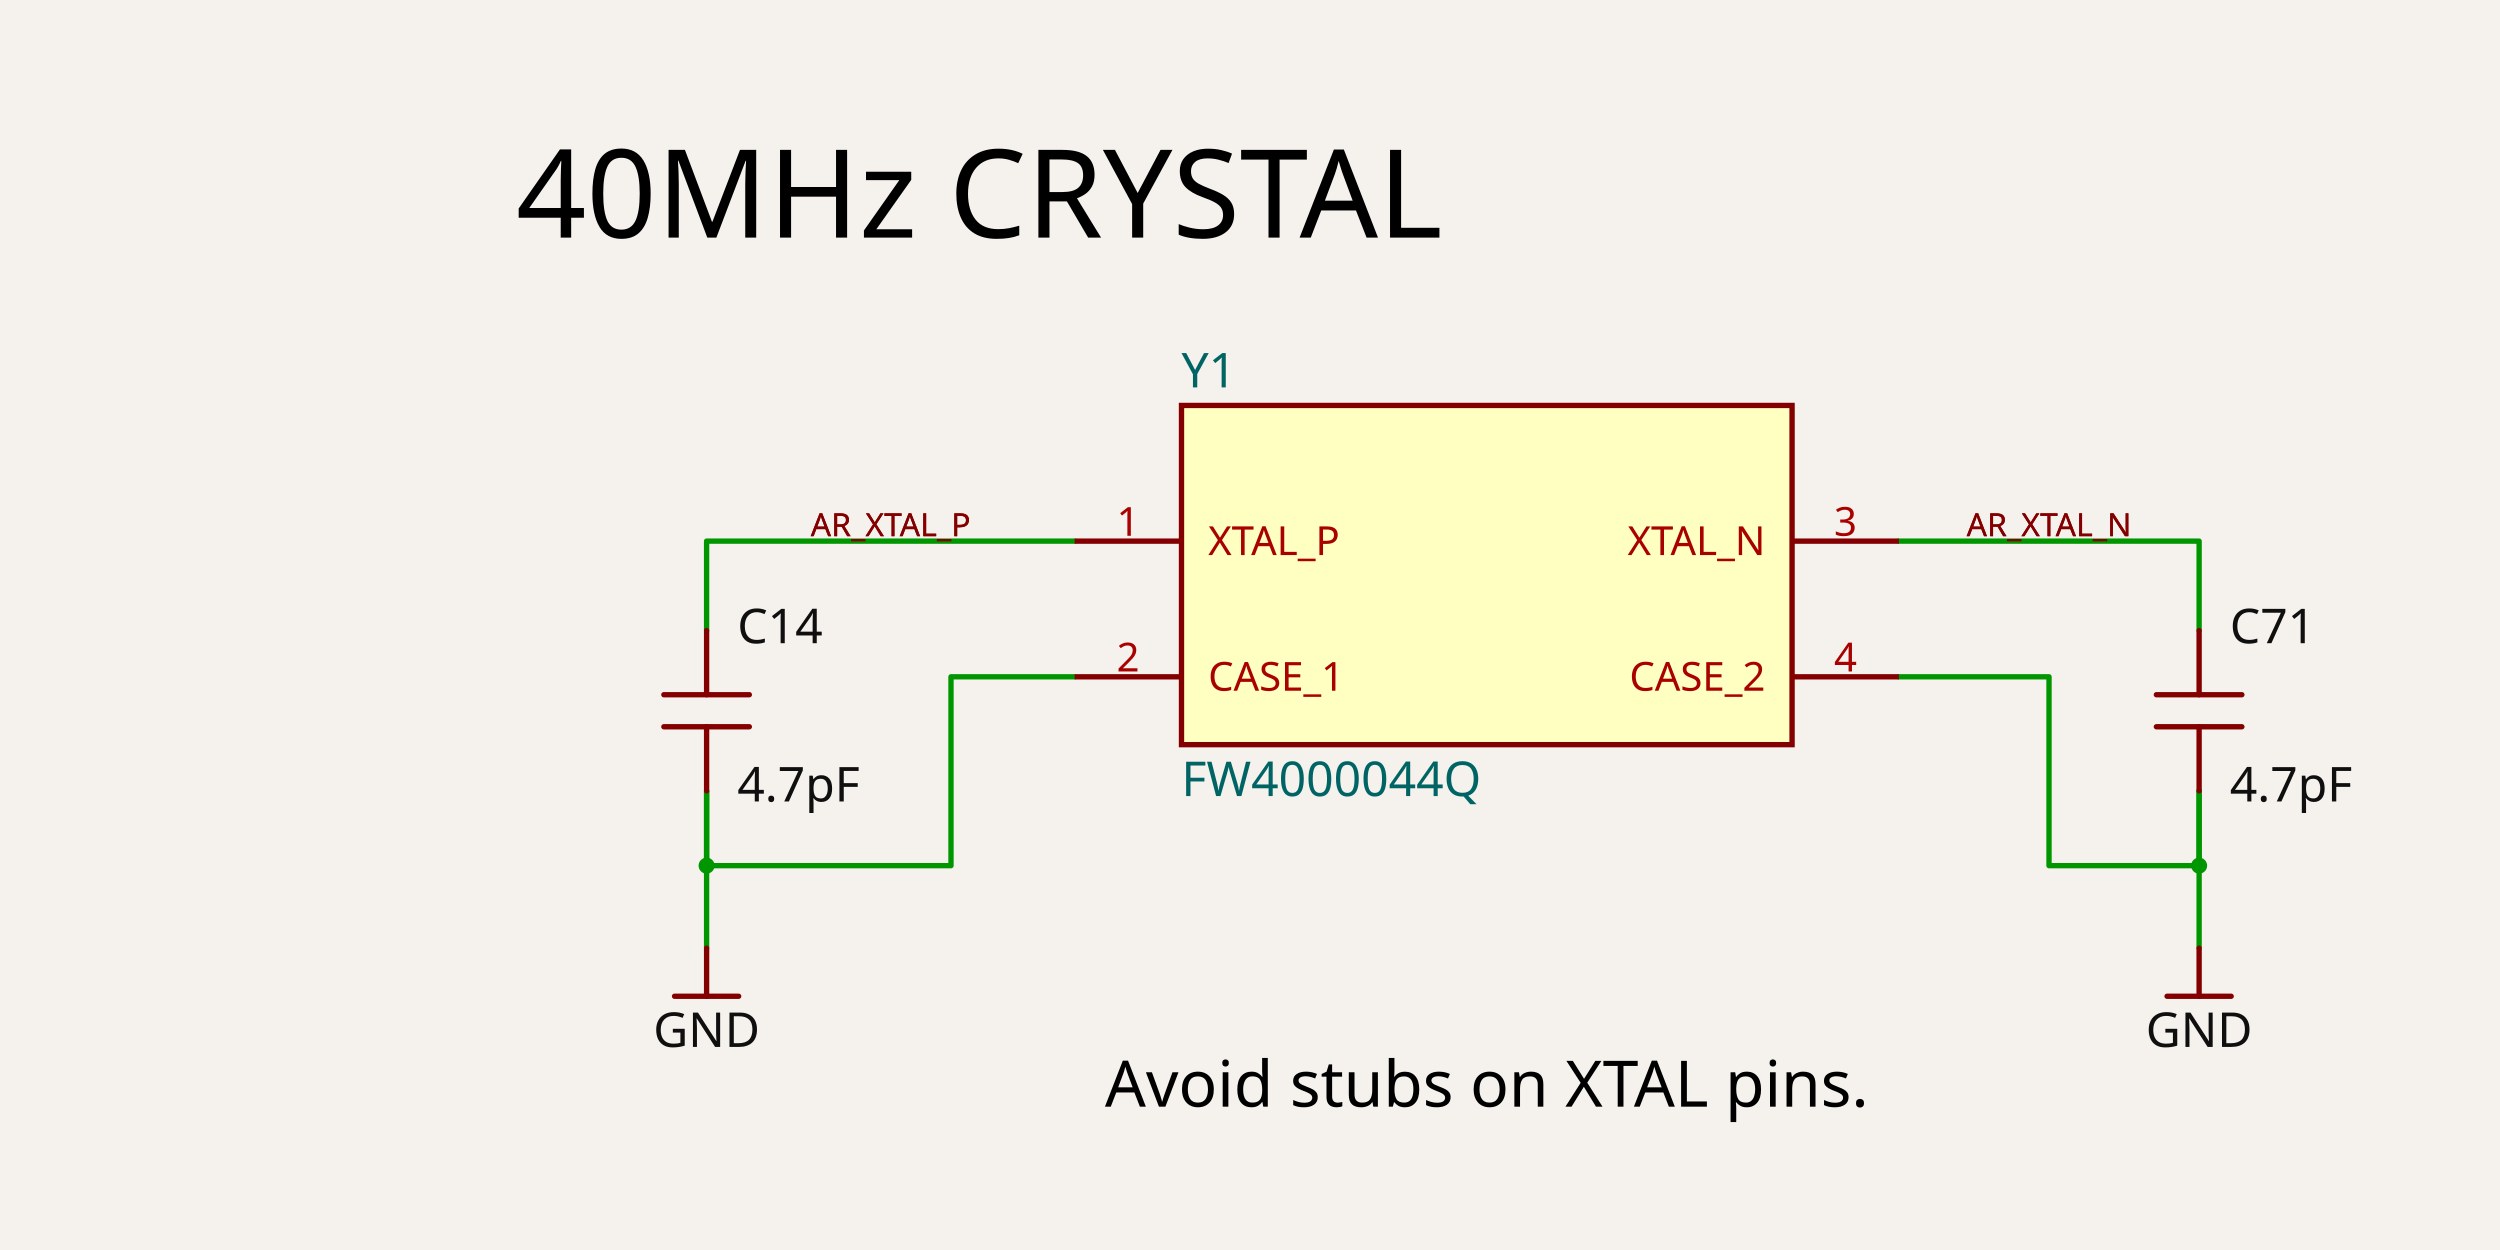
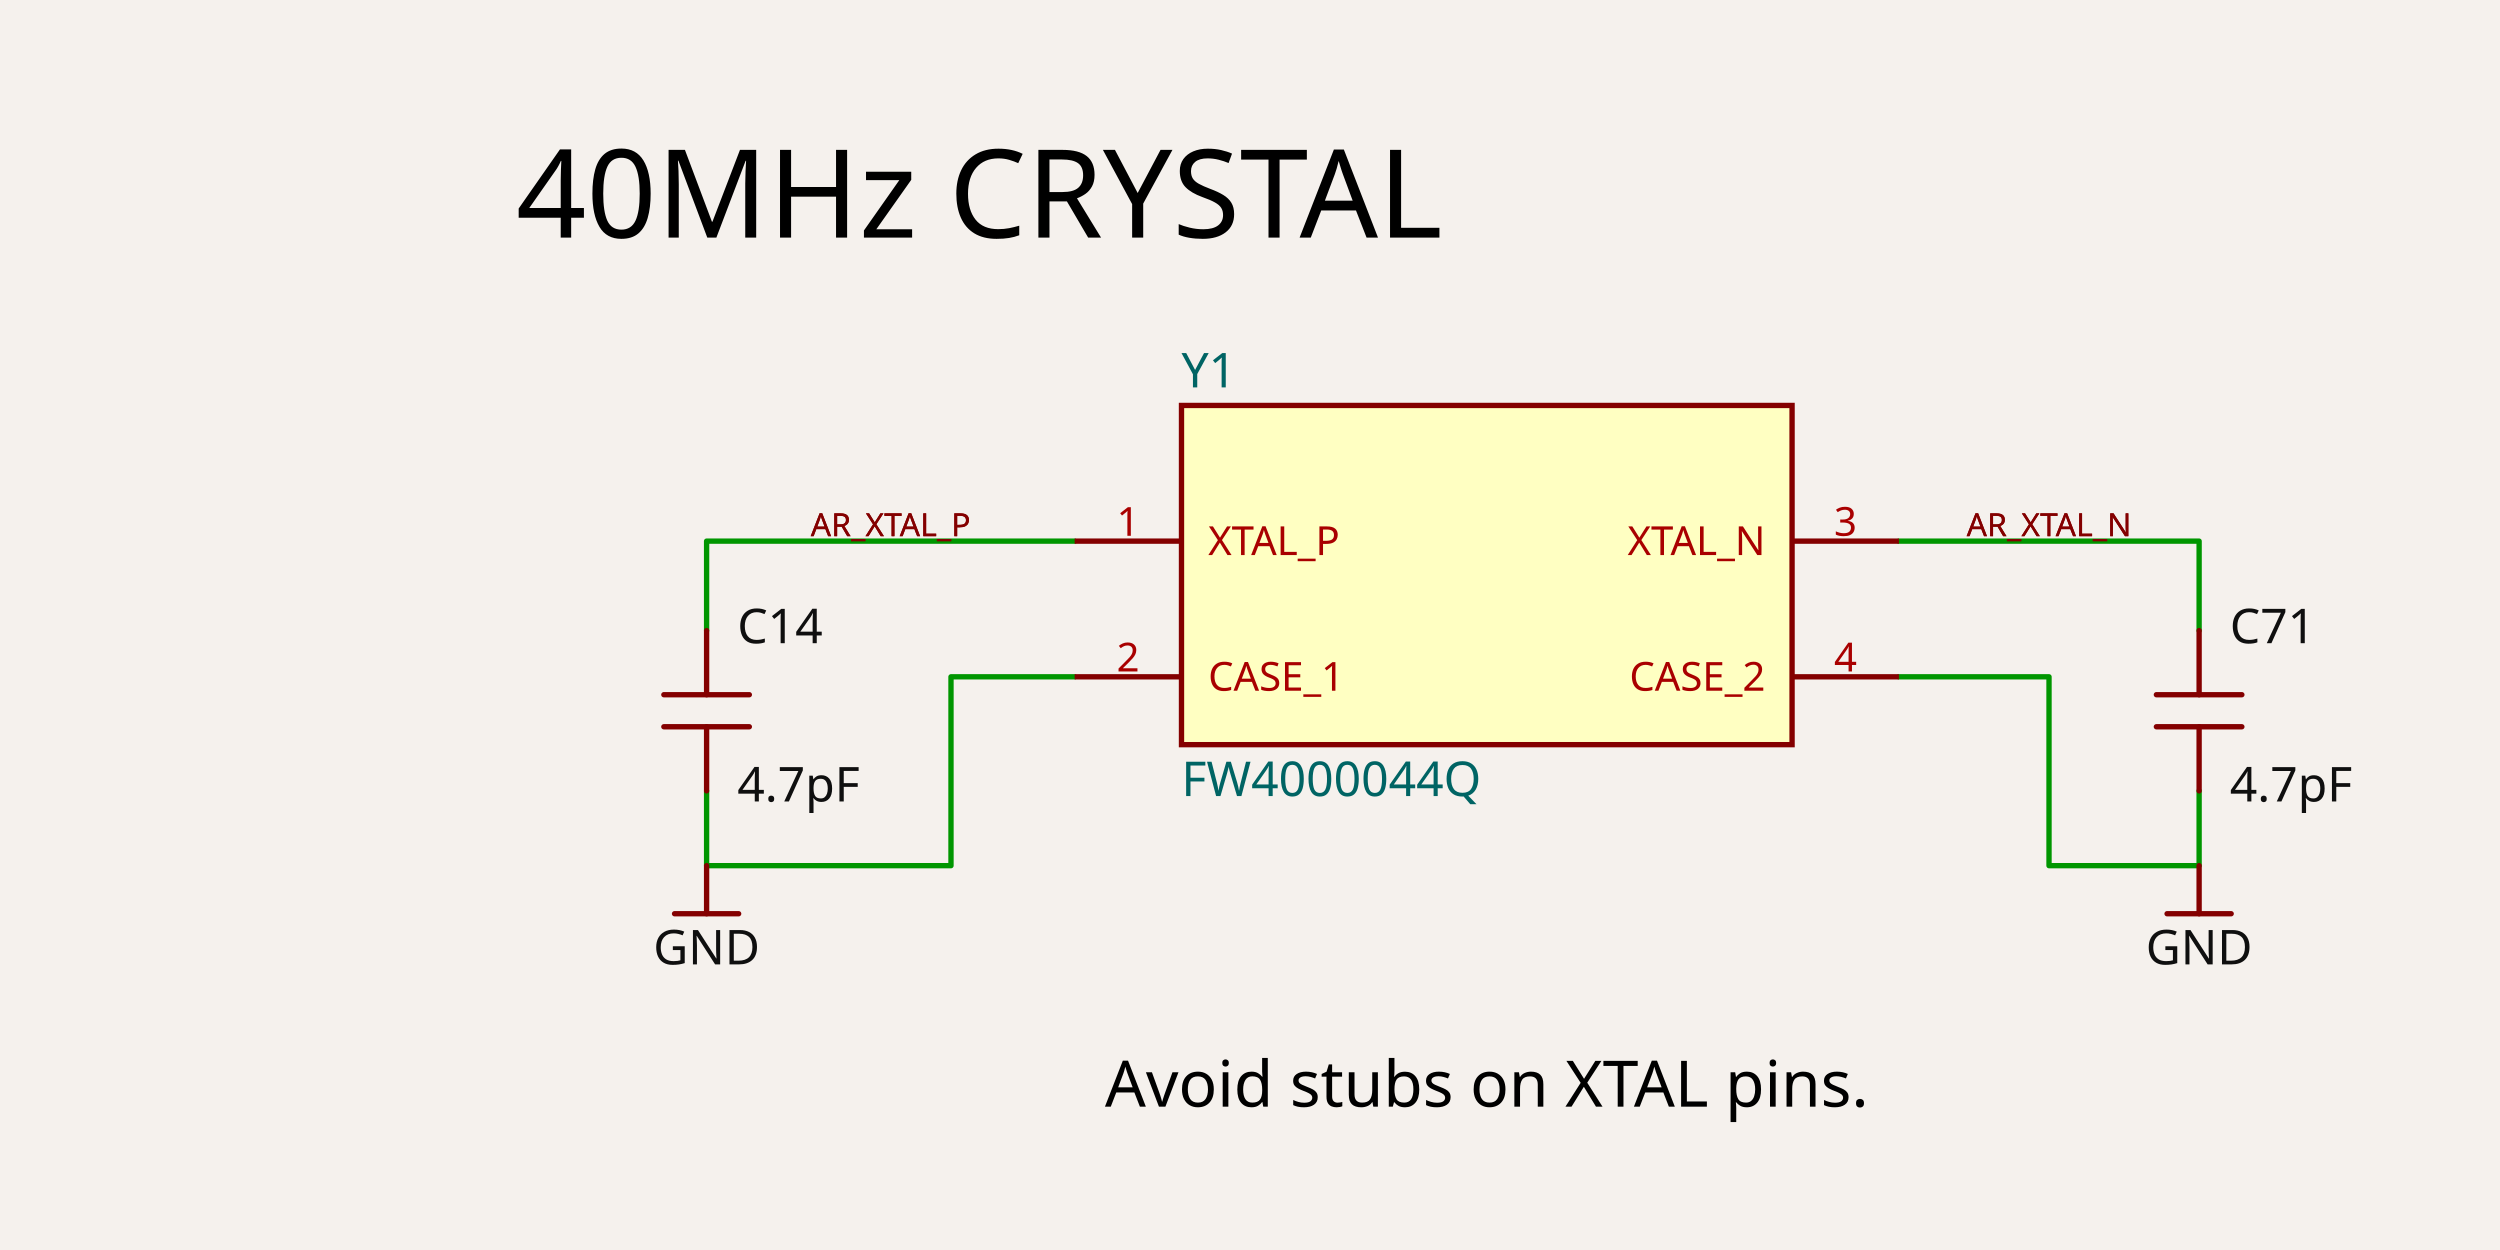
<svg xmlns="http://www.w3.org/2000/svg" class="tscircuit-schematic" width="1200" height="600" style="background-color: rgb(245, 241, 237)" data-real-to-screen-transform="matrix(128.2051282051,0,0,-128.2051282051,713.6538461538,292.3076923077)">
  <style>
              .boundary { fill: rgb(245, 241, 237); }
              .schematic-boundary { fill: none; stroke: #fff; }
              .component { fill: none; stroke: rgb(132, 0, 0); }
              .chip { fill: rgb(255, 255, 194); stroke: rgb(132, 0, 0); }
              .component-pin { fill: none; stroke: rgb(132, 0, 0); }
              .text { font-family: sans-serif; fill: rgb(0, 150, 0); }
              .pin-number { fill: rgb(169, 0, 0); }
              .port-label { fill: rgb(0, 100, 100); }
              .component-name { fill: rgb(0, 100, 100); }
              
            </style>
  <rect class="boundary" x="0" y="0" width="1200" height="600" />
-   <g class="trace sch-trace" data-layer="base" data-circuit-json-type="schematic_trace" data-schematic-trace-id="schematic_trace_0" data-subcircuit-connectivity-map-key="unnamedsubcircuitsubcircuit_source_group_0_connectivity_net3">
-     <path d="M 339.167 379.615 L 339.167 455.128" class="trace-invisible-hover-outline sch-trace-hitbox" stroke="rgb(0, 150, 0)" fill="none" stroke-width="20.513px" stroke-linecap="round" opacity="0" stroke-linejoin="round" />
-     <path class="sch-trace-path" d="M 339.167 379.615 L 339.167 455.128" stroke="rgb(0, 150, 0)" fill="none" stroke-width="2.564px" stroke-linecap="round" stroke-linejoin="round" />
-   </g>
-   <g class="trace sch-trace" data-layer="base" data-circuit-json-type="schematic_trace" data-schematic-trace-id="schematic_trace_1" data-subcircuit-connectivity-map-key="unnamedsubcircuitsubcircuit_source_group_0_connectivity_net3">
-     <path d="M 1055.577 379.615 L 1055.577 455.128" class="trace-invisible-hover-outline sch-trace-hitbox" stroke="rgb(0, 150, 0)" fill="none" stroke-width="20.513px" stroke-linecap="round" opacity="0" stroke-linejoin="round" />
-     <path class="sch-trace-path" d="M 1055.577 379.615 L 1055.577 455.128" stroke="rgb(0, 150, 0)" fill="none" stroke-width="2.564px" stroke-linecap="round" stroke-linejoin="round" />
-   </g>
-   <g class="trace sch-trace" data-layer="base" data-circuit-json-type="schematic_trace" data-schematic-trace-id="schematic_trace_2" data-subcircuit-connectivity-map-key="unnamedsubcircuitsubcircuit_source_group_0_connectivity_net0">
+   <g class="trace sch-trace" data-layer="base" data-circuit-json-type="schematic_trace" data-schematic-trace-id="schematic_trace_0" data-subcircuit-connectivity-map-key="unnamedsubcircuitsubcircuit_source_group_0_connectivity_net0">
    <path d="M 515.833 259.744 L 339.167 259.744 L 339.167 292.436 L 339.167 302.692" class="trace-invisible-hover-outline sch-trace-hitbox" stroke="rgb(0, 150, 0)" fill="none" stroke-width="20.513px" stroke-linecap="round" opacity="0" stroke-linejoin="round" />
    <path class="sch-trace-path" d="M 515.833 259.744 L 339.167 259.744 L 339.167 292.436 L 339.167 302.692" stroke="rgb(0, 150, 0)" fill="none" stroke-width="2.564px" stroke-linecap="round" stroke-linejoin="round" />
  </g>
-   <g class="trace sch-trace" data-layer="base" data-circuit-json-type="schematic_trace" data-schematic-trace-id="schematic_trace_3" data-subcircuit-connectivity-map-key="unnamedsubcircuitsubcircuit_source_group_0_connectivity_net1">
+   <g class="trace sch-trace" data-layer="base" data-circuit-json-type="schematic_trace" data-schematic-trace-id="schematic_trace_1" data-subcircuit-connectivity-map-key="unnamedsubcircuitsubcircuit_source_group_0_connectivity_net1">
    <path d="M 911.474 259.744 L 1055.577 259.744 L 1055.577 292.436 L 1055.577 302.692" class="trace-invisible-hover-outline sch-trace-hitbox" stroke="rgb(0, 150, 0)" fill="none" stroke-width="20.513px" stroke-linecap="round" opacity="0" stroke-linejoin="round" />
    <path class="sch-trace-path" d="M 911.474 259.744 L 1055.577 259.744 L 1055.577 292.436 L 1055.577 302.692" stroke="rgb(0, 150, 0)" fill="none" stroke-width="2.564px" stroke-linecap="round" stroke-linejoin="round" />
  </g>
-   <g class="trace sch-trace" data-layer="base" data-circuit-json-type="schematic_trace" data-schematic-trace-id="schematic_trace_4" data-subcircuit-connectivity-map-key="unnamedsubcircuitsubcircuit_source_group_0_connectivity_net3">
+   <g class="trace sch-trace" data-layer="base" data-circuit-json-type="schematic_trace" data-schematic-trace-id="schematic_trace_2" data-subcircuit-connectivity-map-key="unnamedsubcircuitsubcircuit_source_group_0_connectivity_net3">
    <path d="M 339.167 379.615 L 339.167 389.872 L 339.167 415.513 L 456.474 415.513 L 456.474 324.872 L 515.833 324.872" class="trace-invisible-hover-outline sch-trace-hitbox" stroke="rgb(0, 150, 0)" fill="none" stroke-width="20.513px" stroke-linecap="round" opacity="0" stroke-linejoin="round" />
    <path class="sch-trace-path" d="M 339.167 379.615 L 339.167 389.872 L 339.167 415.513 L 456.474 415.513 L 456.474 324.872 L 515.833 324.872" stroke="rgb(0, 150, 0)" fill="none" stroke-width="2.564px" stroke-linecap="round" stroke-linejoin="round" />
  </g>
-   <g class="trace sch-trace" data-layer="base" data-circuit-json-type="schematic_trace" data-schematic-trace-id="schematic_trace_5" data-subcircuit-connectivity-map-key="unnamedsubcircuitsubcircuit_source_group_0_connectivity_net3">
+   <g class="trace sch-trace" data-layer="base" data-circuit-json-type="schematic_trace" data-schematic-trace-id="schematic_trace_3" data-subcircuit-connectivity-map-key="unnamedsubcircuitsubcircuit_source_group_0_connectivity_net3">
    <path d="M 1055.577 379.615 L 1055.577 389.872 L 1055.577 415.513 L 983.526 415.513 L 983.526 324.872 L 911.474 324.872" class="trace-invisible-hover-outline sch-trace-hitbox" stroke="rgb(0, 150, 0)" fill="none" stroke-width="20.513px" stroke-linecap="round" opacity="0" stroke-linejoin="round" />
    <path class="sch-trace-path" d="M 1055.577 379.615 L 1055.577 389.872 L 1055.577 415.513 L 983.526 415.513 L 983.526 324.872 L 911.474 324.872" stroke="rgb(0, 150, 0)" fill="none" stroke-width="2.564px" stroke-linecap="round" stroke-linejoin="round" />
  </g>
-   <g class="trace-overlays sch-trace-overlays" data-layer="overlay" data-circuit-json-type="schematic_trace" data-schematic-trace-id="schematic_trace_0" data-subcircuit-connectivity-map-key="unnamedsubcircuitsubcircuit_source_group_0_connectivity_net3" />
-   <g class="trace-overlays sch-trace-overlays" data-layer="overlay" data-circuit-json-type="schematic_trace" data-schematic-trace-id="schematic_trace_1" data-subcircuit-connectivity-map-key="unnamedsubcircuitsubcircuit_source_group_0_connectivity_net3" />
-   <g class="trace-overlays sch-trace-overlays" data-layer="overlay" data-circuit-json-type="schematic_trace" data-schematic-trace-id="schematic_trace_2" data-subcircuit-connectivity-map-key="unnamedsubcircuitsubcircuit_source_group_0_connectivity_net0" />
-   <g class="trace-overlays sch-trace-overlays" data-layer="overlay" data-circuit-json-type="schematic_trace" data-schematic-trace-id="schematic_trace_3" data-subcircuit-connectivity-map-key="unnamedsubcircuitsubcircuit_source_group_0_connectivity_net1" />
-   <g class="trace-overlays sch-trace-overlays" data-layer="overlay" data-circuit-json-type="schematic_trace" data-schematic-trace-id="schematic_trace_4" data-subcircuit-connectivity-map-key="unnamedsubcircuitsubcircuit_source_group_0_connectivity_net3">
-     <circle cx="339.167" cy="415.513" r="3.846" class="trace-junction sch-trace-junction" fill="rgb(0, 150, 0)" />
-   </g>
-   <g class="trace-overlays sch-trace-overlays" data-layer="overlay" data-circuit-json-type="schematic_trace" data-schematic-trace-id="schematic_trace_5" data-subcircuit-connectivity-map-key="unnamedsubcircuitsubcircuit_source_group_0_connectivity_net3">
-     <circle cx="1055.577" cy="415.513" r="3.846" class="trace-junction sch-trace-junction" fill="rgb(0, 150, 0)" />
-   </g>
+   <g class="trace-overlays sch-trace-overlays" data-layer="overlay" data-circuit-json-type="schematic_trace" data-schematic-trace-id="schematic_trace_0" data-subcircuit-connectivity-map-key="unnamedsubcircuitsubcircuit_source_group_0_connectivity_net0" />
+   <g class="trace-overlays sch-trace-overlays" data-layer="overlay" data-circuit-json-type="schematic_trace" data-schematic-trace-id="schematic_trace_1" data-subcircuit-connectivity-map-key="unnamedsubcircuitsubcircuit_source_group_0_connectivity_net1" />
+   <g class="trace-overlays sch-trace-overlays" data-layer="overlay" data-circuit-json-type="schematic_trace" data-schematic-trace-id="schematic_trace_2" data-subcircuit-connectivity-map-key="unnamedsubcircuitsubcircuit_source_group_0_connectivity_net3" />
+   <g class="trace-overlays sch-trace-overlays" data-layer="overlay" data-circuit-json-type="schematic_trace" data-schematic-trace-id="schematic_trace_3" data-subcircuit-connectivity-map-key="unnamedsubcircuitsubcircuit_source_group_0_connectivity_net3" />
  <g class="sch-component" data-circuit-json-type="schematic_component" data-schematic-component-id="schematic_component_0">
    <rect class="component chip sch-component-body" x="567.115" y="194.615" width="293.077" height="162.821" stroke-width="2.564px" fill="rgb(255, 255, 194)" stroke="rgb(132, 0, 0)" />
    <rect class="component-overlay sch-component-overlay" x="567.115" y="194.615" width="293.077" height="162.821" fill="transparent" />
    <text class="sch-text" x="567.115" y="374.103" fill="#006464" text-anchor="start" dominant-baseline="middle" font-family="sans-serif" font-size="23.077px" transform="rotate(0, 567.1154, 374.1026)">FW4000044Q</text>
    <text class="sch-text" x="567.115" y="177.949" fill="#006464" text-anchor="start" dominant-baseline="middle" font-family="sans-serif" font-size="23.077px" transform="rotate(0, 567.1154, 177.9487)">Y1</text>
    <line class="component-pin sch-component-pin sch-port-line" x1="567.115" y1="259.744" x2="515.833" y2="259.744" stroke-width="2.564px" />
    <g class="sch-port" data-schematic-port-id="source_port_0">
      <rect x="513.269" y="257.179" width="5.128" height="5.128" opacity="0" />
    </g>
    <text class="pin-number sch-pin-number" x="541.474" y="257.179" style="font-family: sans-serif;" fill="rgb(169, 0, 0)" text-anchor="middle" dominant-baseline="auto" font-size="19.231px" transform="">1</text>
    <text class="pin-number sch-pin-label" x="579.936" y="259.744" style="font-family: sans-serif;" fill="rgb(169, 0, 0)" text-anchor="start" dominant-baseline="middle" font-size="19.231px" transform="">XTAL_P</text>
    <line class="component-pin sch-component-pin sch-port-line" x1="567.115" y1="324.872" x2="515.833" y2="324.872" stroke-width="2.564px" />
    <g class="sch-port" data-schematic-port-id="source_port_1">
      <rect x="513.269" y="322.308" width="5.128" height="5.128" opacity="0" />
    </g>
    <text class="pin-number sch-pin-number" x="541.474" y="322.308" style="font-family: sans-serif;" fill="rgb(169, 0, 0)" text-anchor="middle" dominant-baseline="auto" font-size="19.231px" transform="">2</text>
    <text class="pin-number sch-pin-label" x="579.936" y="324.872" style="font-family: sans-serif;" fill="rgb(169, 0, 0)" text-anchor="start" dominant-baseline="middle" font-size="19.231px" transform="">CASE_1</text>
    <line class="component-pin sch-component-pin sch-port-line" x1="860.192" y1="259.744" x2="911.474" y2="259.744" stroke-width="2.564px" />
    <g class="sch-port" data-schematic-port-id="source_port_2">
      <rect x="908.91" y="257.179" width="5.128" height="5.128" opacity="0" />
    </g>
    <text class="pin-number sch-pin-number" x="885.833" y="257.179" style="font-family: sans-serif;" fill="rgb(169, 0, 0)" text-anchor="middle" dominant-baseline="auto" font-size="19.231px" transform="">3</text>
    <text class="pin-number sch-pin-label" x="847.372" y="259.744" style="font-family: sans-serif;" fill="rgb(169, 0, 0)" text-anchor="end" dominant-baseline="middle" font-size="19.231px" transform="">XTAL_N</text>
    <line class="component-pin sch-component-pin sch-port-line" x1="860.192" y1="324.872" x2="911.474" y2="324.872" stroke-width="2.564px" />
    <g class="sch-port" data-schematic-port-id="source_port_3">
      <rect x="908.91" y="322.308" width="5.128" height="5.128" opacity="0" />
    </g>
    <text class="pin-number sch-pin-number" x="885.833" y="322.308" style="font-family: sans-serif;" fill="rgb(169, 0, 0)" text-anchor="middle" dominant-baseline="auto" font-size="19.231px" transform="">4</text>
    <text class="pin-number sch-pin-label" x="847.372" y="324.872" style="font-family: sans-serif;" fill="rgb(169, 0, 0)" text-anchor="end" dominant-baseline="middle" font-size="19.231px" transform="">CASE_2</text>
  </g>
  <g class="sch-component" data-circuit-json-type="schematic_component" data-schematic-component-id="schematic_component_1">
    <rect class="component-overlay sch-component-overlay" x="318.651" y="302.692" width="41.031" height="76.923" fill="transparent" />
    <path class="sch-component-symbol-path" d="M 339.167 379.615 L 339.167 348.846" stroke="rgb(132, 0, 0)" fill="none" stroke-width="2.564px" stroke-linecap="round" />
    <path class="sch-component-symbol-path" d="M 339.167 333.462 L 339.167 302.692" stroke="rgb(132, 0, 0)" fill="none" stroke-width="2.564px" stroke-linecap="round" />
    <path class="sch-component-symbol-path" d="M 359.682 348.846 L 318.651 348.846" stroke="rgb(132, 0, 0)" fill="none" stroke-width="2.564px" stroke-linecap="round" />
    <path class="sch-component-symbol-path" d="M 359.682 333.462 L 318.651 333.462" stroke="rgb(132, 0, 0)" fill="none" stroke-width="2.564px" stroke-linecap="round" />
    <text class="sch-component-name sch-component-text" x="353.91" y="315.513" stroke="rgb(245, 241, 237)" stroke-width="2.564px" paint-order="stroke" fill="rgb(15, 15, 15)" font-family="sans-serif" text-anchor="start" dominant-baseline="ideographic" font-size="23.077px">C14</text>
    <text class="sch-component-text" x="353.91" y="366.795" fill="rgb(15, 15, 15)" font-family="sans-serif" text-anchor="start" dominant-baseline="hanging" font-size="23.077px">4.7pF</text>
  </g>
  <g class="sch-component" data-circuit-json-type="schematic_component" data-schematic-component-id="schematic_component_2">
    <rect class="component-overlay sch-component-overlay" x="1035.062" y="302.692" width="41.031" height="76.923" fill="transparent" />
    <path class="sch-component-symbol-path" d="M 1055.577 379.615 L 1055.577 348.846" stroke="rgb(132, 0, 0)" fill="none" stroke-width="2.564px" stroke-linecap="round" />
    <path class="sch-component-symbol-path" d="M 1055.577 333.462 L 1055.577 302.692" stroke="rgb(132, 0, 0)" fill="none" stroke-width="2.564px" stroke-linecap="round" />
    <path class="sch-component-symbol-path" d="M 1076.092 348.846 L 1035.062 348.846" stroke="rgb(132, 0, 0)" fill="none" stroke-width="2.564px" stroke-linecap="round" />
    <path class="sch-component-symbol-path" d="M 1076.092 333.462 L 1035.062 333.462" stroke="rgb(132, 0, 0)" fill="none" stroke-width="2.564px" stroke-linecap="round" />
    <text class="sch-component-name sch-component-text" x="1070.321" y="315.513" stroke="rgb(245, 241, 237)" stroke-width="2.564px" paint-order="stroke" fill="rgb(15, 15, 15)" font-family="sans-serif" text-anchor="start" dominant-baseline="ideographic" font-size="23.077px">C71</text>
    <text class="sch-component-text" x="1070.321" y="366.795" fill="rgb(15, 15, 15)" font-family="sans-serif" text-anchor="start" dominant-baseline="hanging" font-size="23.077px">4.7pF</text>
  </g>
  <g class="schematic-port-hover sch-port-hover" data-schematic-port-id="source_port_0">
    <circle cx="515.833" cy="259.744" r="5.128" fill="red" opacity="0" />
  </g>
  <g class="schematic-port-hover sch-port-hover" data-schematic-port-id="source_port_1">
    <circle cx="515.833" cy="324.872" r="5.128" fill="red" opacity="0" />
  </g>
  <g class="schematic-port-hover sch-port-hover" data-schematic-port-id="source_port_2">
    <circle cx="911.474" cy="259.744" r="5.128" fill="red" opacity="0" />
  </g>
  <g class="schematic-port-hover sch-port-hover" data-schematic-port-id="source_port_3">
    <circle cx="911.474" cy="324.872" r="5.128" fill="red" opacity="0" />
  </g>
  <g class="schematic-port-hover sch-port-hover" data-schematic-port-id="source_port_4">
    <circle cx="339.167" cy="302.692" r="5.128" fill="red" opacity="0" />
  </g>
  <g class="schematic-port-hover sch-port-hover" data-schematic-port-id="source_port_5">
    <circle cx="339.167" cy="379.615" r="5.128" fill="red" opacity="0" />
  </g>
  <g class="schematic-port-hover sch-port-hover" data-schematic-port-id="source_port_6">
    <circle cx="1055.577" cy="302.692" r="5.128" fill="red" opacity="0" />
  </g>
  <g class="schematic-port-hover sch-port-hover" data-schematic-port-id="source_port_7">
    <circle cx="1055.577" cy="379.615" r="5.128" fill="red" opacity="0" />
  </g>
-   <rect class="component-overlay sch-component-overlay sch-net-label-overlay" data-circuit-json-type="schematic_net_label" data-schematic-net-label-id="schematic_net_label_0" x="323.782" y="455.128" width="30.769" height="23.077" fill="transparent" />
-   <path class="sch-net-label-symbol-path" data-circuit-json-type="schematic_net_label" data-schematic-net-label-id="schematic_net_label_0" d="M 323.782 478.205 L 354.551 478.205" stroke="rgb(132, 0, 0)" fill="none" stroke-width="2.564px" stroke-linecap="round" />
-   <path class="sch-net-label-symbol-path" data-circuit-json-type="schematic_net_label" data-schematic-net-label-id="schematic_net_label_0" d="M 339.167 478.205 L 339.167 455.128" stroke="rgb(132, 0, 0)" fill="none" stroke-width="2.564px" stroke-linecap="round" />
-   <text class="sch-net-label-symbol-text" data-circuit-json-type="schematic_net_label" data-schematic-net-label-id="schematic_net_label_0" x="339.167" y="484.615" fill="rgb(15, 15, 15)" font-family="sans-serif" text-anchor="middle" dominant-baseline="hanging" font-size="23.077px">GND</text>
-   <rect class="component-overlay sch-component-overlay sch-net-label-overlay" data-circuit-json-type="schematic_net_label" data-schematic-net-label-id="schematic_net_label_1" x="1040.192" y="455.128" width="30.769" height="23.077" fill="transparent" />
-   <path class="sch-net-label-symbol-path" data-circuit-json-type="schematic_net_label" data-schematic-net-label-id="schematic_net_label_1" d="M 1040.192 478.205 L 1070.962 478.205" stroke="rgb(132, 0, 0)" fill="none" stroke-width="2.564px" stroke-linecap="round" />
-   <path class="sch-net-label-symbol-path" data-circuit-json-type="schematic_net_label" data-schematic-net-label-id="schematic_net_label_1" d="M 1055.577 478.205 L 1055.577 455.128" stroke="rgb(132, 0, 0)" fill="none" stroke-width="2.564px" stroke-linecap="round" />
-   <text class="sch-net-label-symbol-text" data-circuit-json-type="schematic_net_label" data-schematic-net-label-id="schematic_net_label_1" x="1055.577" y="484.615" fill="rgb(15, 15, 15)" font-family="sans-serif" text-anchor="middle" dominant-baseline="hanging" font-size="23.077px">GND</text>
+   <rect class="component-overlay sch-component-overlay sch-net-label-overlay" data-circuit-json-type="schematic_net_label" data-schematic-net-label-id="schematic_net_label_0" x="323.782" y="415.513" width="30.769" height="23.077" fill="transparent" />
+   <path class="sch-net-label-symbol-path" data-circuit-json-type="schematic_net_label" data-schematic-net-label-id="schematic_net_label_0" d="M 323.782 438.59 L 354.551 438.59" stroke="rgb(132, 0, 0)" fill="none" stroke-width="2.564px" stroke-linecap="round" />
+   <path class="sch-net-label-symbol-path" data-circuit-json-type="schematic_net_label" data-schematic-net-label-id="schematic_net_label_0" d="M 339.167 438.59 L 339.167 415.513" stroke="rgb(132, 0, 0)" fill="none" stroke-width="2.564px" stroke-linecap="round" />
+   <text class="sch-net-label-symbol-text" data-circuit-json-type="schematic_net_label" data-schematic-net-label-id="schematic_net_label_0" x="339.167" y="445" fill="rgb(15, 15, 15)" font-family="sans-serif" text-anchor="middle" dominant-baseline="hanging" font-size="23.077px">GND</text>
+   <rect class="component-overlay sch-component-overlay sch-net-label-overlay" data-circuit-json-type="schematic_net_label" data-schematic-net-label-id="schematic_net_label_1" x="1040.192" y="415.513" width="30.769" height="23.077" fill="transparent" />
+   <path class="sch-net-label-symbol-path" data-circuit-json-type="schematic_net_label" data-schematic-net-label-id="schematic_net_label_1" d="M 1040.192 438.59 L 1070.962 438.59" stroke="rgb(132, 0, 0)" fill="none" stroke-width="2.564px" stroke-linecap="round" />
+   <path class="sch-net-label-symbol-path" data-circuit-json-type="schematic_net_label" data-schematic-net-label-id="schematic_net_label_1" d="M 1055.577 438.59 L 1055.577 415.513" stroke="rgb(132, 0, 0)" fill="none" stroke-width="2.564px" stroke-linecap="round" />
+   <text class="sch-net-label-symbol-text" data-circuit-json-type="schematic_net_label" data-schematic-net-label-id="schematic_net_label_1" x="1055.577" y="445" fill="rgb(15, 15, 15)" font-family="sans-serif" text-anchor="middle" dominant-baseline="hanging" font-size="23.077px">GND</text>
  <text class="sch-text" x="470.064" y="93.59" fill="#000000" text-anchor="middle" dominant-baseline="middle" font-family="sans-serif" font-size="58.974px" transform="rotate(0, 470.0641, 93.58974)">40MHz CRYSTAL</text>
  <text class="sch-text" x="713.654" y="520.513" fill="#000000" text-anchor="middle" dominant-baseline="middle" font-family="sans-serif" font-size="30.769px" transform="rotate(0, 713.6538, 520.5128)">Avoid stubs on XTAL pins.</text>
  <text class="sch-text" x="427.5" y="252.051" fill="rgb(132, 0, 0)" text-anchor="middle" dominant-baseline="middle" font-family="sans-serif" font-size="15.385px" transform="rotate(0, 427.5, 252.0513)">AR_XTAL_P</text>
  <text class="sch-text" x="983.526" y="252.051" fill="rgb(132, 0, 0)" text-anchor="middle" dominant-baseline="middle" font-family="sans-serif" font-size="15.385px" transform="rotate(0, 983.5256, 252.0513)">AR_XTAL_N</text>
  <text class="sch-text" x="427.5" y="252.051" fill="rgb(132, 0, 0)" text-anchor="middle" dominant-baseline="middle" font-family="sans-serif" font-size="15.385px" transform="rotate(0, 427.5, 252.0513)">AR_XTAL_P</text>
  <text class="sch-text" x="983.526" y="252.051" fill="rgb(132, 0, 0)" text-anchor="middle" dominant-baseline="middle" font-family="sans-serif" font-size="15.385px" transform="rotate(0, 983.5256, 252.0513)">AR_XTAL_N</text>
</svg>
